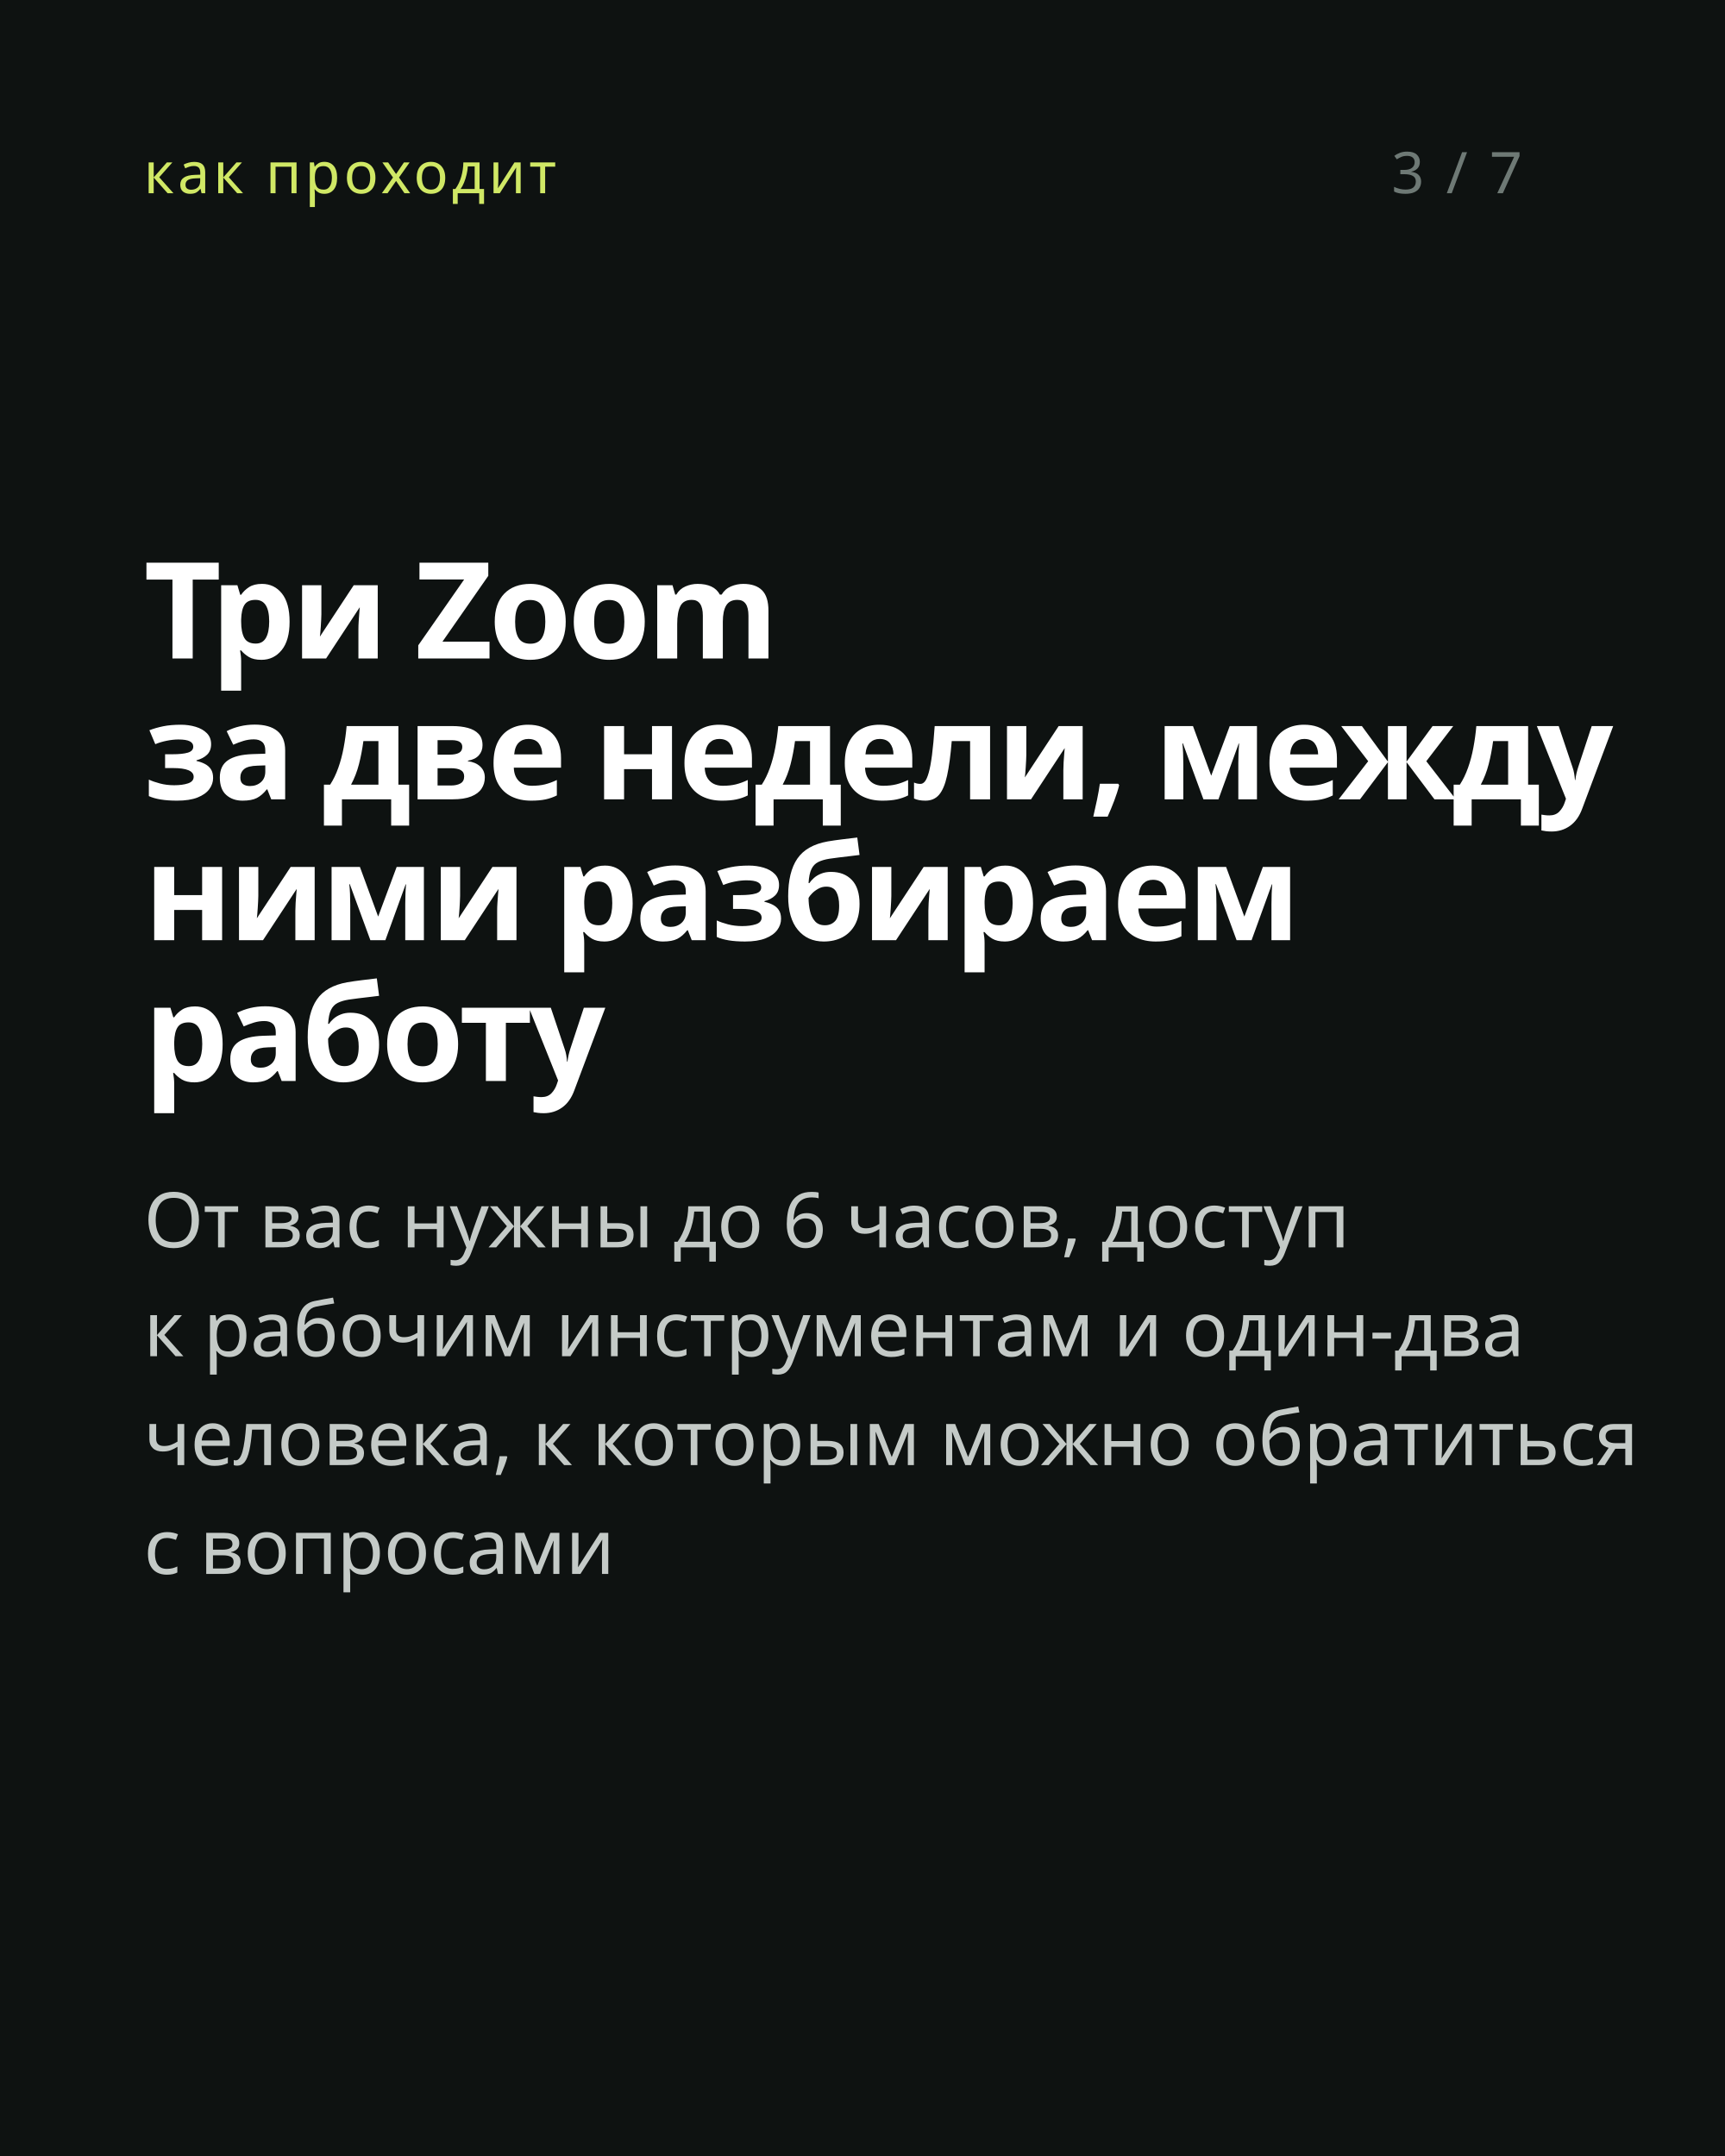
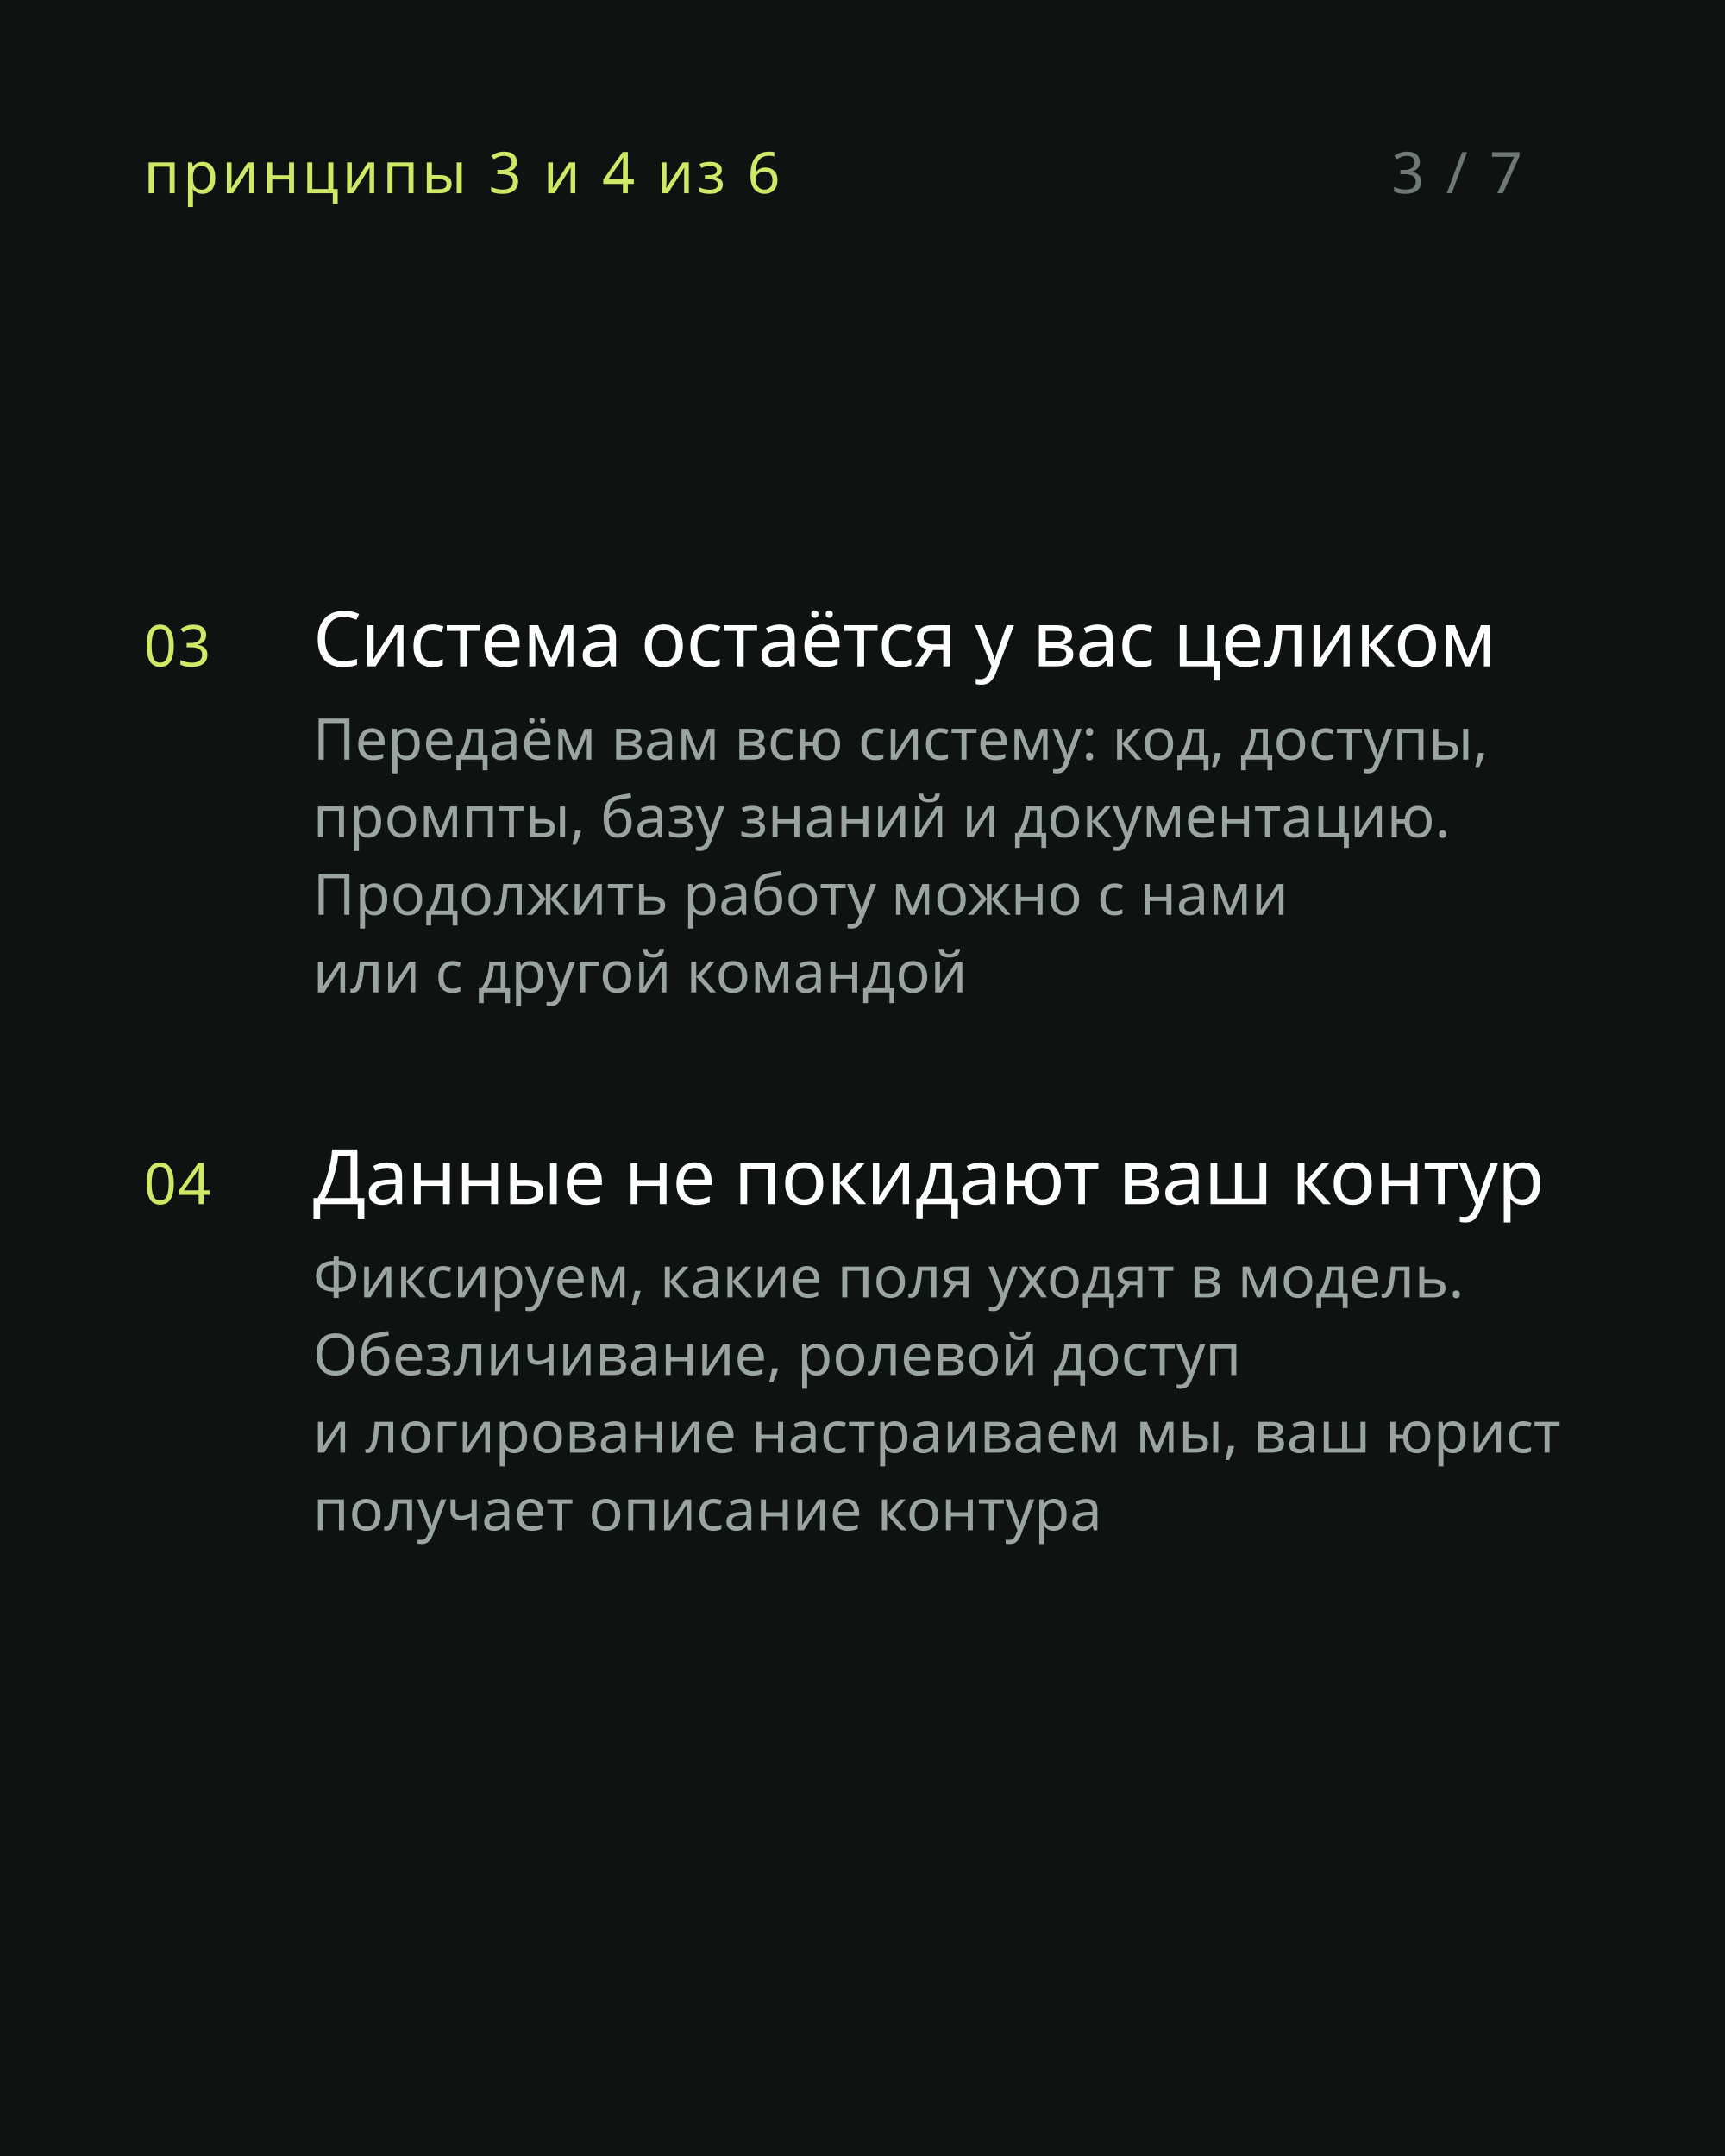
<svg xmlns="http://www.w3.org/2000/svg" width="1080" height="1350" viewBox="0 0 1080 1350">
  <rect x="0" y="0" width="1080" height="1350" rx="0" fill="#0E1211" />
-   <text x="90" y="121" font-family="JetBrains Mono" font-size="36" font-weight="400" letter-spacing="2.16" fill="#D0E865">как проходит</text>
+   <text x="90" y="121" font-family="JetBrains Mono" font-size="36" font-weight="400" letter-spacing="2.16" fill="#D0E865">принципы 3 и 4 из 6</text>
  <text x="871.19" y="121" font-family="JetBrains Mono" font-size="36" font-weight="400" letter-spacing="2.16" fill="#6E7975">3 / 7</text>
-   <text x="90" y="412.31" font-family="Manrope" font-size="84" font-weight="600" letter-spacing="-2.52" fill="#FFFFFF">Три Zoom</text>
-   <text x="90" y="500.5" font-family="Manrope" font-size="84" font-weight="600" letter-spacing="-2.52" fill="#FFFFFF">за две недели, между</text>
-   <text x="90" y="588.69" font-family="Manrope" font-size="84" font-weight="600" letter-spacing="-2.52" fill="#FFFFFF">ними разбираем</text>
-   <text x="90" y="676.88" font-family="Manrope" font-size="84" font-weight="600" letter-spacing="-2.52" fill="#FFFFFF">работу</text>
-   <text x="90" y="781.06" font-family="Manrope" font-size="48" font-weight="400" letter-spacing="-0.24" fill="#C4CAC7">От вас нужны до 6 часов, доступ</text>
-   <text x="90" y="849.22" font-family="Manrope" font-size="48" font-weight="400" letter-spacing="-0.24" fill="#C4CAC7">к рабочим инструментам и один-два</text>
-   <text x="90" y="917.38" font-family="Manrope" font-size="48" font-weight="400" letter-spacing="-0.24" fill="#C4CAC7">человека, к которым можно обратиться</text>
-   <text x="90" y="985.53" font-family="Manrope" font-size="48" font-weight="400" letter-spacing="-0.24" fill="#C4CAC7">с вопросами</text>
+   <text x="90" y="417.23" font-family="JetBrains Mono" font-size="36" font-weight="500" letter-spacing="0.72" fill="#D0E865">03</text>
+   <text x="196" y="417.23" font-family="Manrope" font-size="48" font-weight="500" letter-spacing="-0.48" fill="#FFFFFF">Система остаётся у вас целиком</text>
+   <text x="196" y="475.63" font-family="Manrope" font-size="36" font-weight="400" fill="#9AA5A1">Передаём вам всю систему: код, доступы,</text>
+   <text x="196" y="524.22" font-family="Manrope" font-size="36" font-weight="400" fill="#9AA5A1">промпты, базу знаний и документацию.</text>
+   <text x="196" y="572.81" font-family="Manrope" font-size="36" font-weight="400" fill="#9AA5A1">Продолжить работу можно с нами</text>
+   <text x="196" y="621.41" font-family="Manrope" font-size="36" font-weight="400" fill="#9AA5A1">или с другой командой</text>
+   <text x="90" y="754" font-family="JetBrains Mono" font-size="36" font-weight="500" letter-spacing="0.72" fill="#D0E865">04</text>
+   <text x="196" y="754" font-family="Manrope" font-size="48" font-weight="500" letter-spacing="-0.48" fill="#FFFFFF">Данные не покидают ваш контур</text>
+   <text x="196" y="812.39" font-family="Manrope" font-size="36" font-weight="400" fill="#9AA5A1">Фиксируем, какие поля уходят в модель.</text>
+   <text x="196" y="860.98" font-family="Manrope" font-size="36" font-weight="400" fill="#9AA5A1">Обезличивание, ролевой доступ</text>
+   <text x="196" y="909.58" font-family="Manrope" font-size="36" font-weight="400" fill="#9AA5A1">и логирование настраиваем мы, ваш юрист</text>
+   <text x="196" y="958.17" font-family="Manrope" font-size="36" font-weight="400" fill="#9AA5A1">получает описание контура</text>
</svg>
